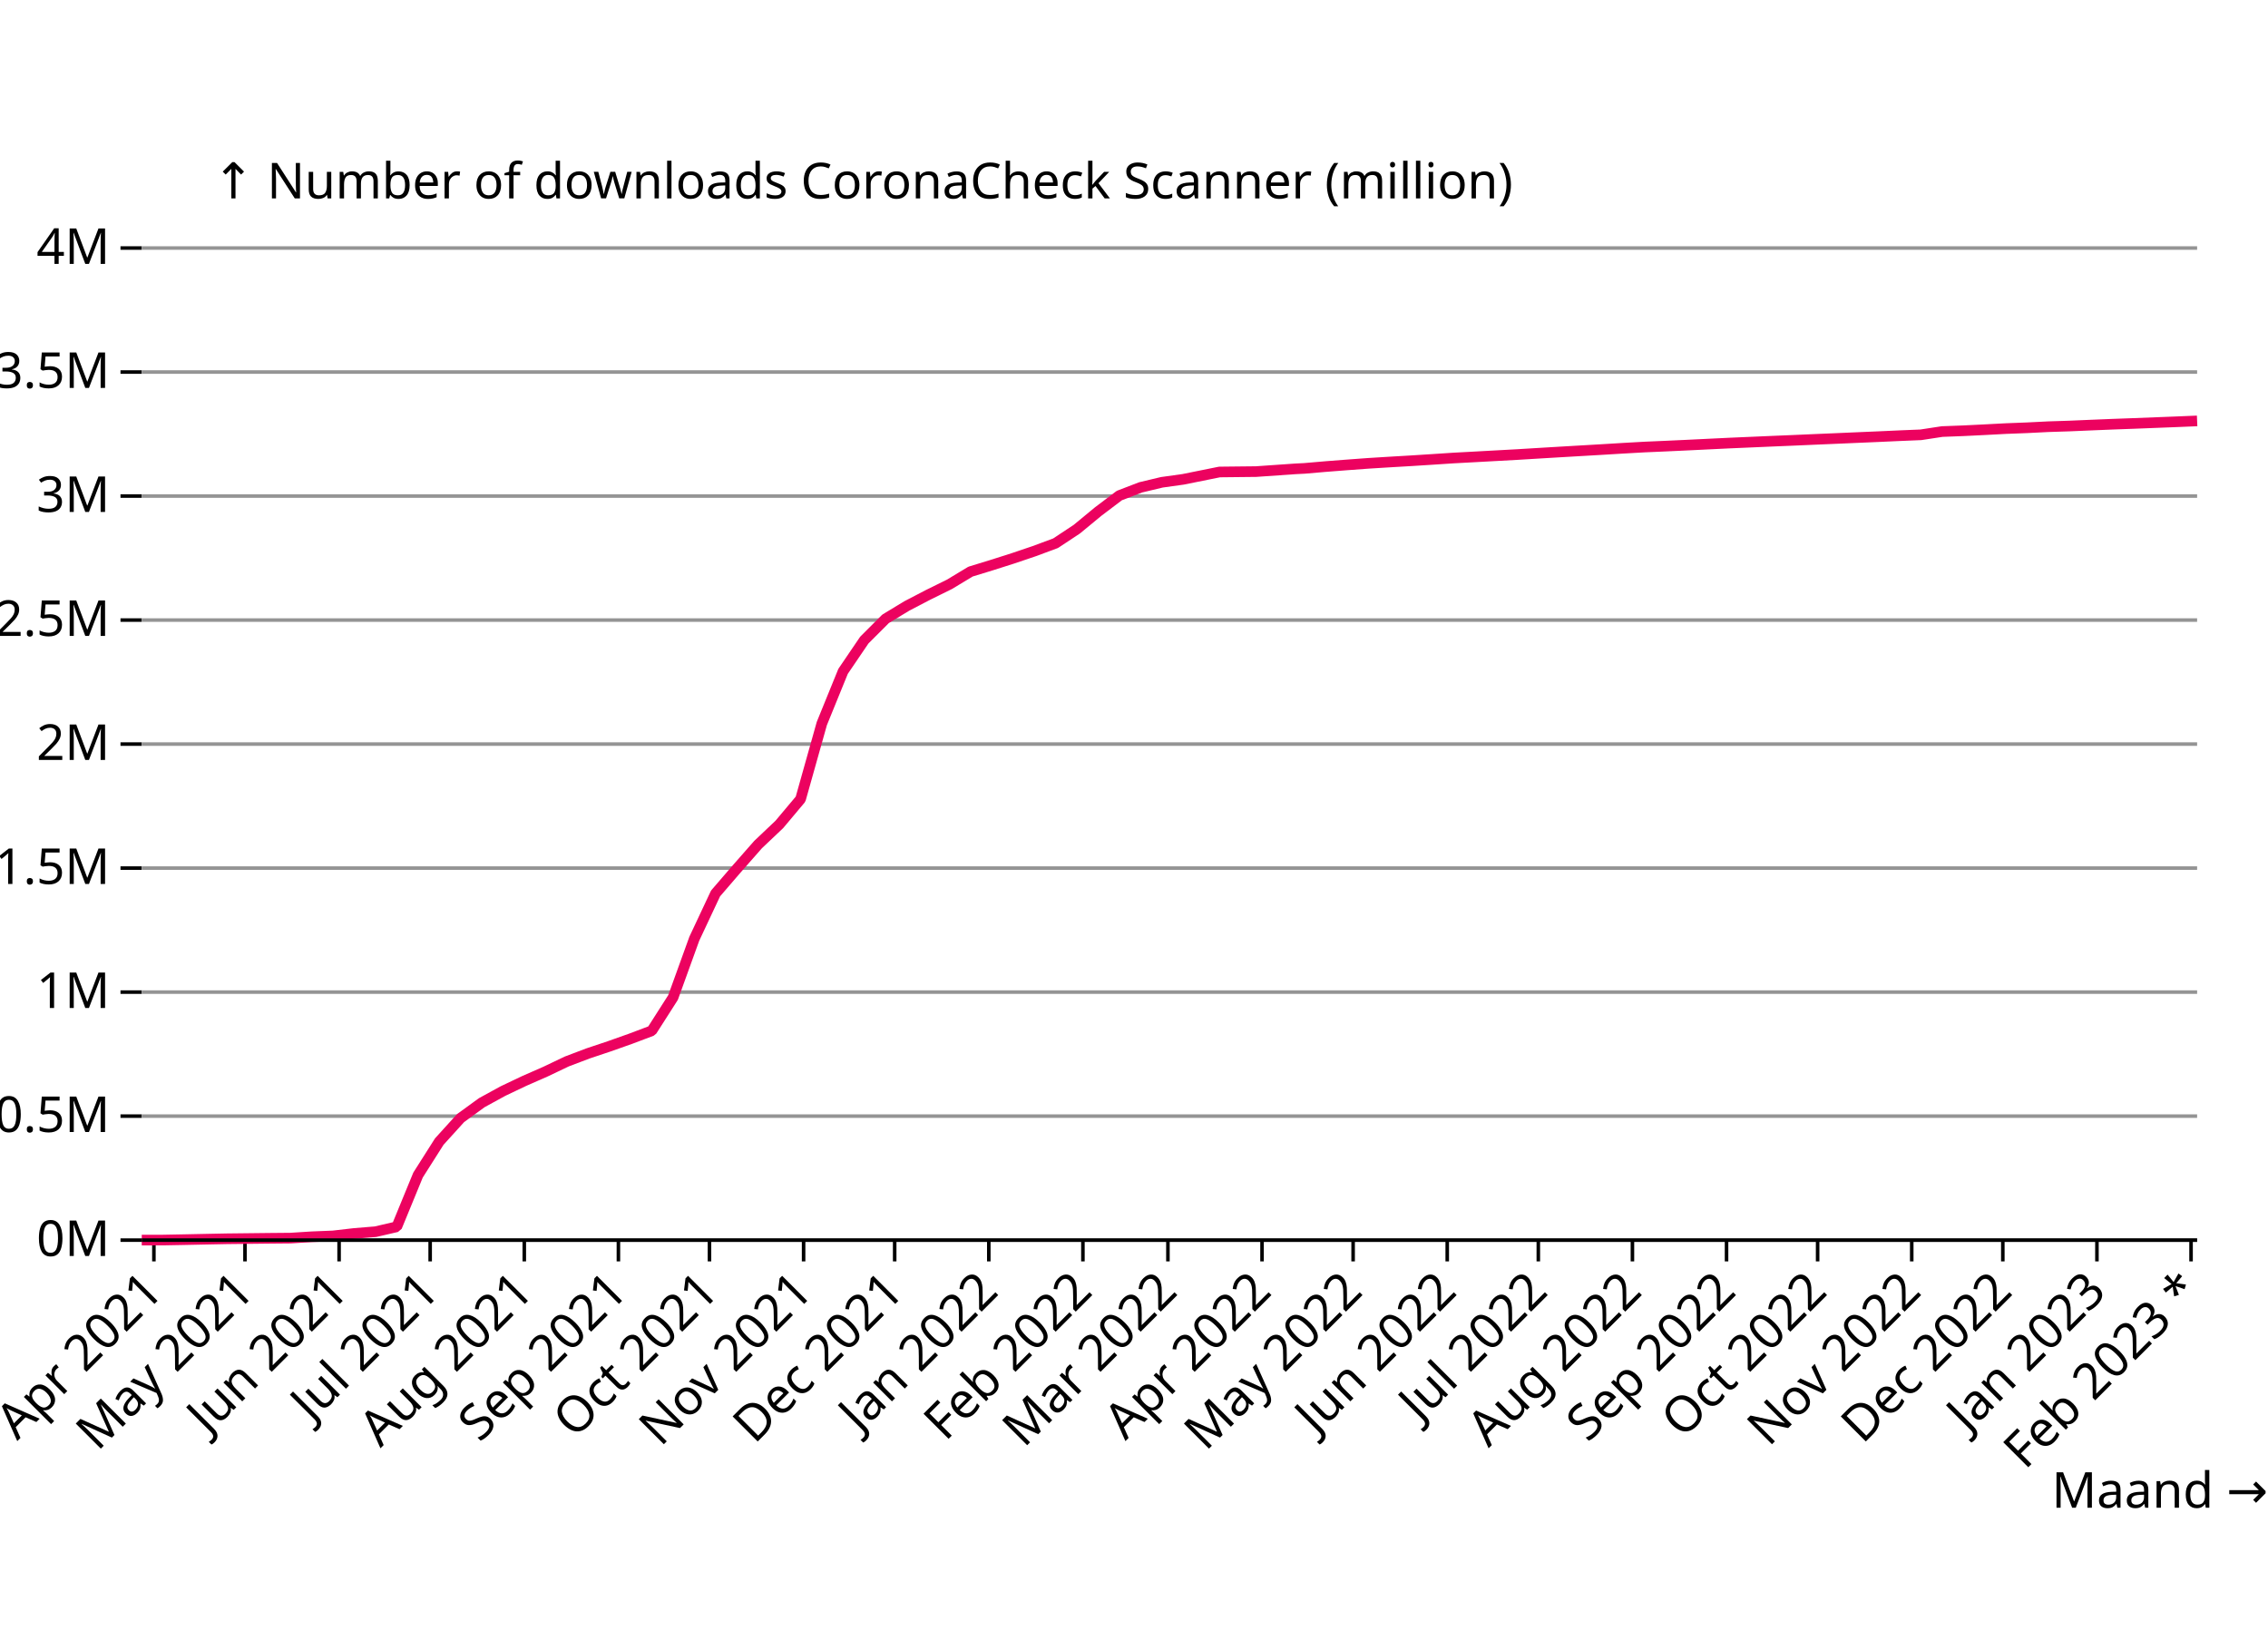
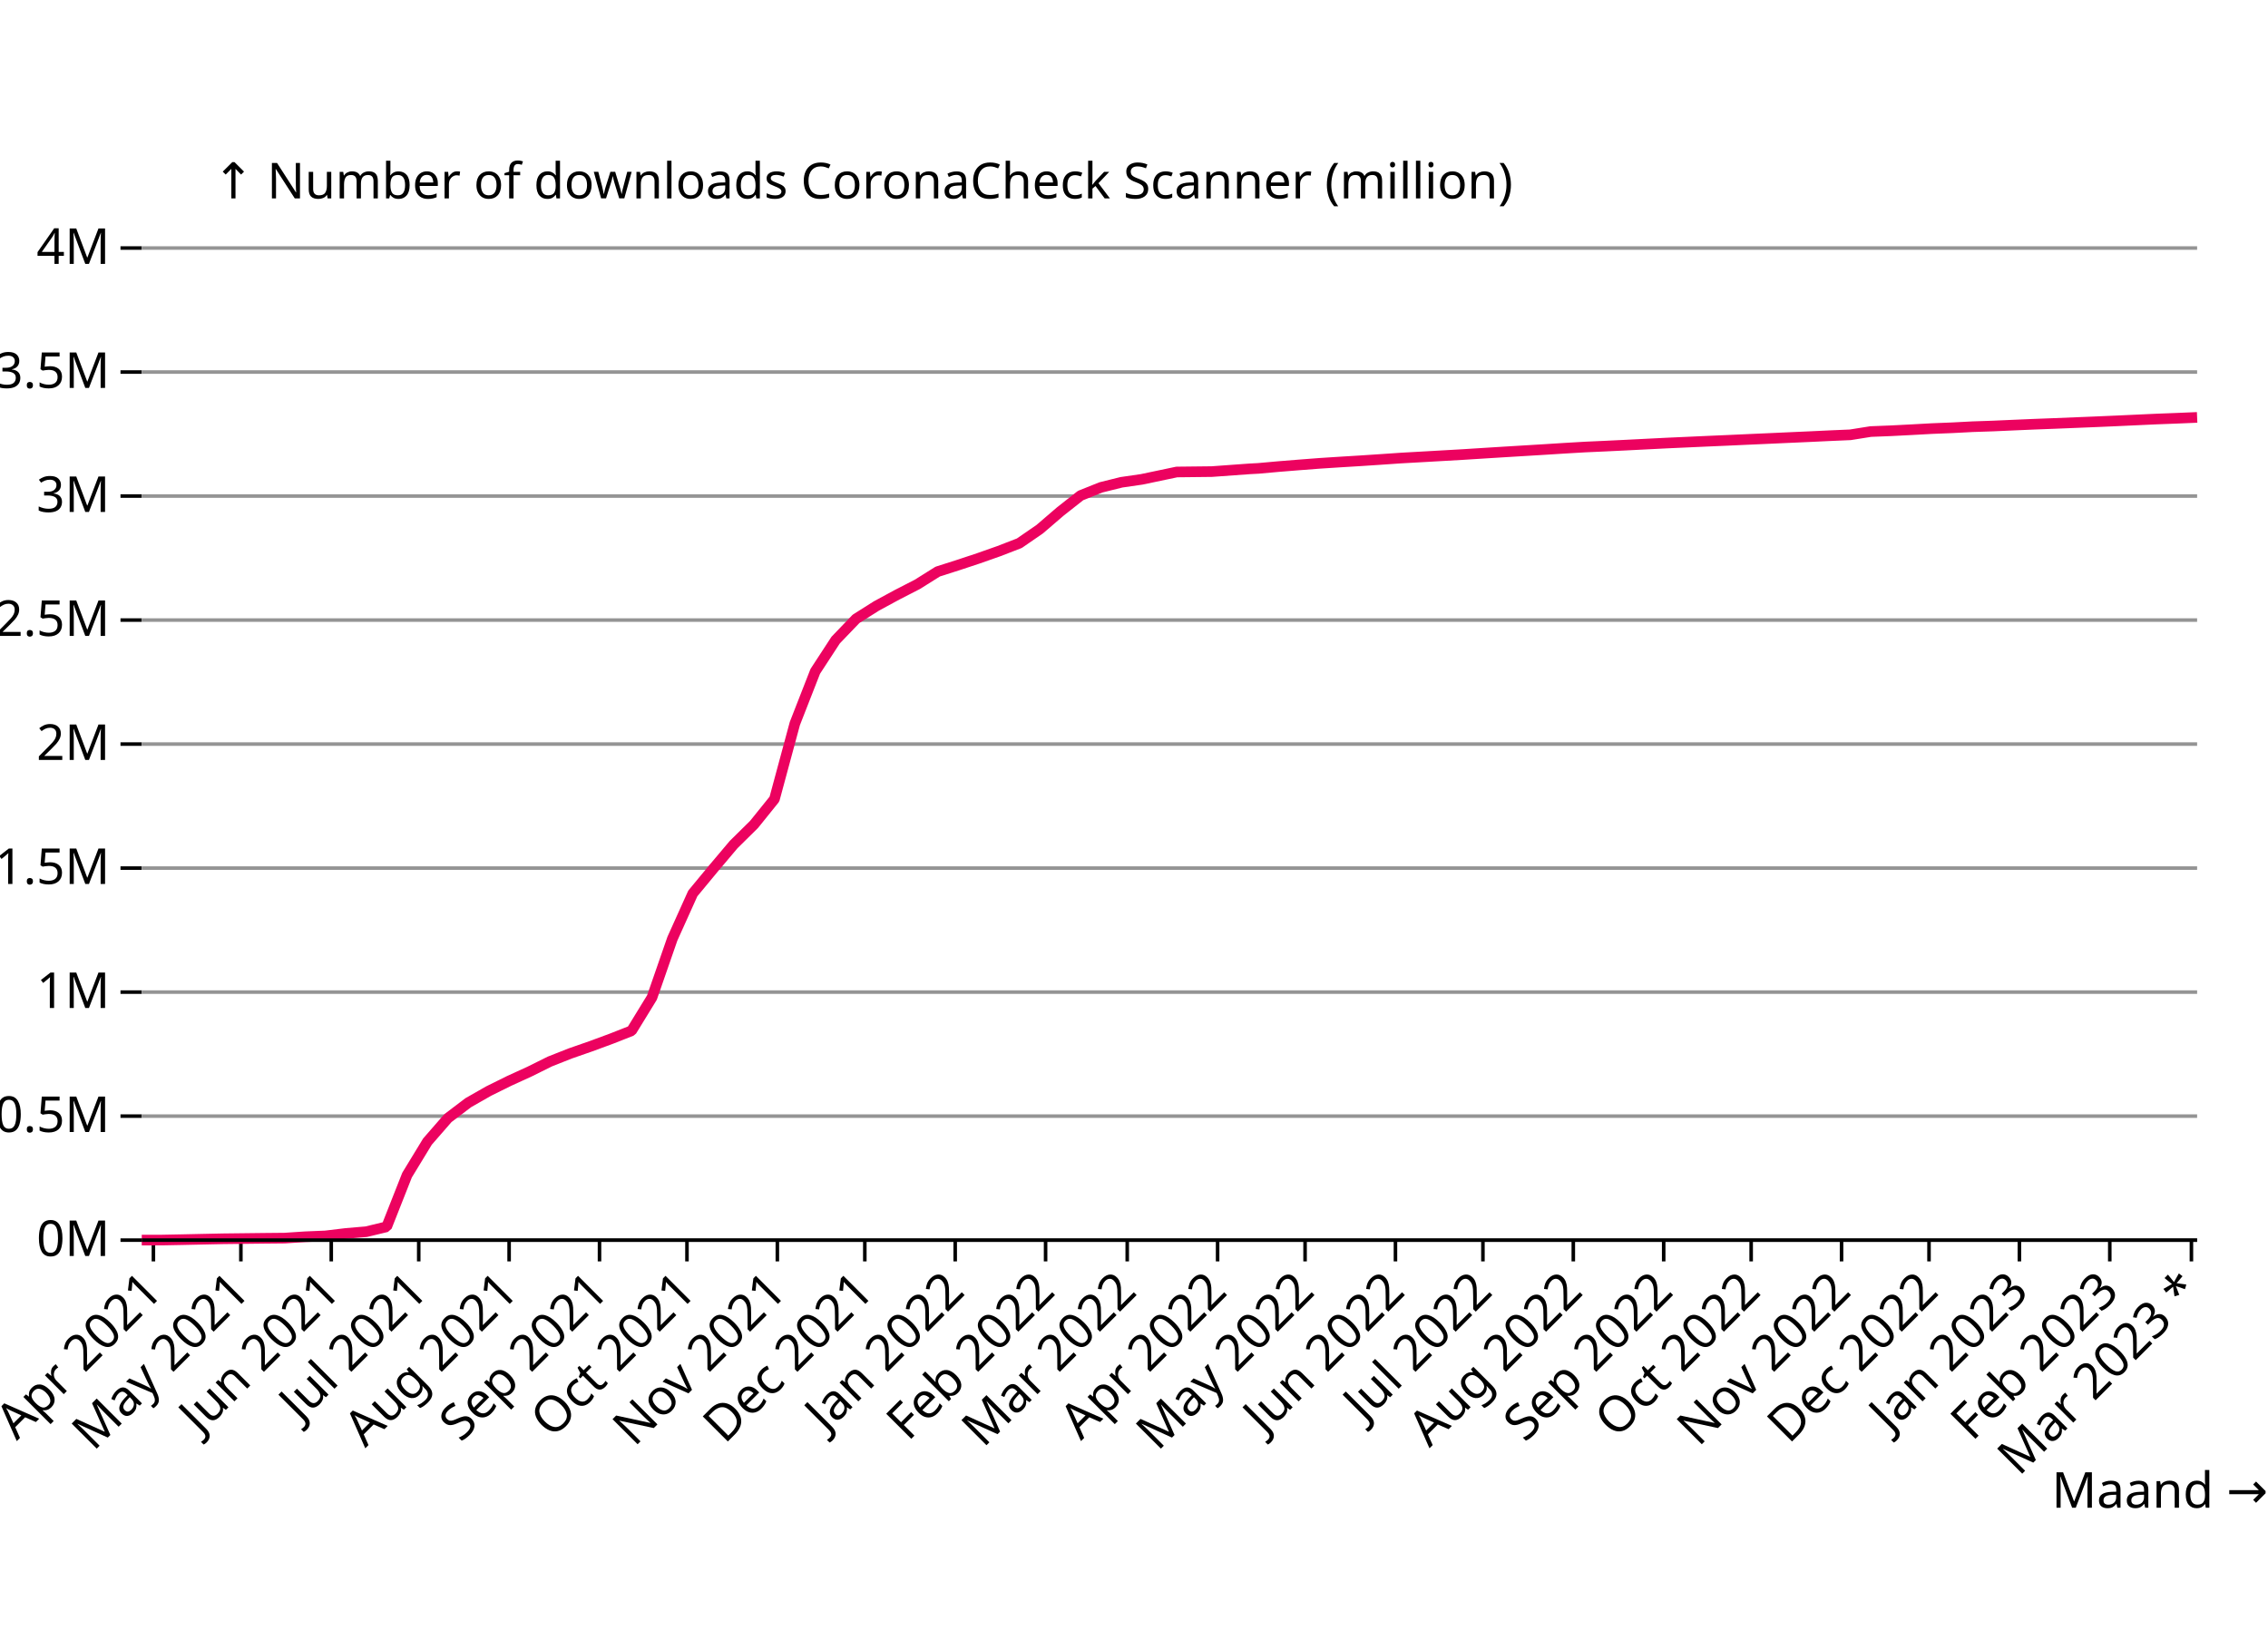
<svg xmlns="http://www.w3.org/2000/svg" class="plot" fill="currentColor" text-anchor="middle" width="640" height="460" viewBox="0 0 640 400" style="font-family: 'RO Sans', sans-serif; font-size: 14px;">
  <style>
        line[stroke-opacity] {
            stroke-opacity: 1;
            stroke: #949494;
        }
</style>
  <g transform="translate(40,0)" fill="none" text-anchor="end">
    <g class="tick" opacity="1" transform="translate(0,320)">
      <line stroke="currentColor" x2="-6" />
      <line stroke="currentColor" x2="580" stroke-opacity="0.1" />
      <text fill="currentColor" x="-9" dy="0.32em">0M</text>
    </g>
    <g class="tick" opacity="1" transform="translate(0,285)">
      <line stroke="currentColor" x2="-6" />
      <line stroke="currentColor" x2="580" stroke-opacity="0.1" />
      <text fill="currentColor" x="-9" dy="0.32em">0.5M</text>
    </g>
    <g class="tick" opacity="1" transform="translate(0,250)">
      <line stroke="currentColor" x2="-6" />
      <line stroke="currentColor" x2="580" stroke-opacity="0.1" />
      <text fill="currentColor" x="-9" dy="0.32em">1M</text>
    </g>
    <g class="tick" opacity="1" transform="translate(0,215)">
      <line stroke="currentColor" x2="-6" />
      <line stroke="currentColor" x2="580" stroke-opacity="0.1" />
      <text fill="currentColor" x="-9" dy="0.32em">1.5M</text>
    </g>
    <g class="tick" opacity="1" transform="translate(0,180)">
      <line stroke="currentColor" x2="-6" />
      <line stroke="currentColor" x2="580" stroke-opacity="0.1" />
      <text fill="currentColor" x="-9" dy="0.32em">2M</text>
    </g>
    <g class="tick" opacity="1" transform="translate(0,145)">
      <line stroke="currentColor" x2="-6" />
      <line stroke="currentColor" x2="580" stroke-opacity="0.1" />
      <text fill="currentColor" x="-9" dy="0.32em">2.5M</text>
    </g>
    <g class="tick" opacity="1" transform="translate(0,110)">
      <line stroke="currentColor" x2="-6" />
      <line stroke="currentColor" x2="580" stroke-opacity="0.1" />
      <text fill="currentColor" x="-9" dy="0.32em">3M</text>
    </g>
    <g class="tick" opacity="1" transform="translate(0,75)">
      <line stroke="currentColor" x2="-6" />
      <line stroke="currentColor" x2="580" stroke-opacity="0.1" />
      <text fill="currentColor" x="-9" dy="0.32em">3.5M</text>
    </g>
    <g class="tick" opacity="1" transform="translate(0,40)">
      <line stroke="currentColor" x2="-6" />
      <line stroke="currentColor" x2="580" stroke-opacity="0.1" />
      <text fill="currentColor" x="-9" dy="0.32em">4M</text>
    </g>
    <text fill="currentColor" transform="translate(20,40)" dy="-1em" text-anchor="start">↑ Number of downloads CoronaCheck Scanner (million)</text>
  </g>
  <g transform="translate(0,320)" fill="none" text-anchor="middle">
-     <g class="tick" opacity="1" transform="translate(43.42688,0)">
+     <g class="tick" opacity="1" transform="translate(43.29097,0)">
      <line stroke="currentColor" y2="6" />
      <text fill="currentColor" dy="0.32em" transform="translate(0, 11.82843) rotate(-45)" text-anchor="end">Apr 2021</text>
    </g>
-     <g class="tick" opacity="1" transform="translate(69.12851,0)">
+     <g class="tick" opacity="1" transform="translate(67.97328,0)">
      <line stroke="currentColor" y2="6" />
      <text fill="currentColor" dy="0.32em" transform="translate(0, 11.82843) rotate(-45)" text-anchor="end">May 2021</text>
    </g>
-     <g class="tick" opacity="1" transform="translate(95.68685,0)">
+     <g class="tick" opacity="1" transform="translate(93.47834,0)">
      <line stroke="currentColor" y2="6" />
      <text fill="currentColor" dy="0.32em" transform="translate(0, 11.82843) rotate(-45)" text-anchor="end">Jun 2021</text>
    </g>
-     <g class="tick" opacity="1" transform="translate(121.3885,0)">
+     <g class="tick" opacity="1" transform="translate(118.1606,0)">
      <line stroke="currentColor" y2="6" />
      <text fill="currentColor" dy="0.32em" transform="translate(0, 11.82843) rotate(-45)" text-anchor="end">Jul 2021</text>
    </g>
-     <g class="tick" opacity="1" transform="translate(147.9468,0)">
+     <g class="tick" opacity="1" transform="translate(143.6657,0)">
      <line stroke="currentColor" y2="6" />
      <text fill="currentColor" dy="0.32em" transform="translate(0, 11.82843) rotate(-45)" text-anchor="end">Aug 2021</text>
    </g>
-     <g class="tick" opacity="1" transform="translate(174.5052,0)">
+     <g class="tick" opacity="1" transform="translate(169.1708,0)">
      <line stroke="currentColor" y2="6" />
      <text fill="currentColor" dy="0.32em" transform="translate(0, 11.82843) rotate(-45)" text-anchor="end">Sep 2021</text>
    </g>
-     <g class="tick" opacity="1" transform="translate(200.2068,0)">
+     <g class="tick" opacity="1" transform="translate(193.8531,0)">
      <line stroke="currentColor" y2="6" />
      <text fill="currentColor" dy="0.32em" transform="translate(0, 11.82843) rotate(-45)" text-anchor="end">Oct 2021</text>
    </g>
-     <g class="tick" opacity="1" transform="translate(226.7651,0)">
+     <g class="tick" opacity="1" transform="translate(219.3581,0)">
      <line stroke="currentColor" y2="6" />
      <text fill="currentColor" dy="0.32em" transform="translate(0, 11.82843) rotate(-45)" text-anchor="end">Nov 2021</text>
    </g>
-     <g class="tick" opacity="1" transform="translate(252.4668,0)">
+     <g class="tick" opacity="1" transform="translate(244.0404,0)">
      <line stroke="currentColor" y2="6" />
      <text fill="currentColor" dy="0.32em" transform="translate(0, 11.82843) rotate(-45)" text-anchor="end">Dec 2021</text>
    </g>
-     <g class="tick" opacity="1" transform="translate(279.0251,0)">
+     <g class="tick" opacity="1" transform="translate(269.5455,0)">
      <line stroke="currentColor" y2="6" />
      <text fill="currentColor" dy="0.32em" transform="translate(0, 11.82843) rotate(-45)" text-anchor="end">Jan 2022</text>
    </g>
-     <g class="tick" opacity="1" transform="translate(305.5835,0)">
+     <g class="tick" opacity="1" transform="translate(295.0505,0)">
      <line stroke="currentColor" y2="6" />
      <text fill="currentColor" dy="0.32em" transform="translate(0, 11.82843) rotate(-45)" text-anchor="end">Feb 2022</text>
    </g>
-     <g class="tick" opacity="1" transform="translate(329.5716,0)">
+     <g class="tick" opacity="1" transform="translate(318.0874,0)">
      <line stroke="currentColor" y2="6" />
      <text fill="currentColor" dy="0.32em" transform="translate(0, 11.82843) rotate(-45)" text-anchor="end">Mar 2022</text>
    </g>
-     <g class="tick" opacity="1" transform="translate(356.13,0)">
+     <g class="tick" opacity="1" transform="translate(343.5924,0)">
      <line stroke="currentColor" y2="6" />
      <text fill="currentColor" dy="0.32em" transform="translate(0, 11.82843) rotate(-45)" text-anchor="end">Apr 2022</text>
    </g>
-     <g class="tick" opacity="1" transform="translate(381.8316,0)">
+     <g class="tick" opacity="1" transform="translate(368.2747,0)">
      <line stroke="currentColor" y2="6" />
      <text fill="currentColor" dy="0.32em" transform="translate(0, 11.82843) rotate(-45)" text-anchor="end">May 2022</text>
    </g>
-     <g class="tick" opacity="1" transform="translate(408.39,0)">
+     <g class="tick" opacity="1" transform="translate(393.7798,0)">
      <line stroke="currentColor" y2="6" />
      <text fill="currentColor" dy="0.32em" transform="translate(0, 11.82843) rotate(-45)" text-anchor="end">Jun 2022</text>
    </g>
-     <g class="tick" opacity="1" transform="translate(434.0916,0)">
+     <g class="tick" opacity="1" transform="translate(418.4621,0)">
      <line stroke="currentColor" y2="6" />
      <text fill="currentColor" dy="0.32em" transform="translate(0, 11.82843) rotate(-45)" text-anchor="end">Jul 2022</text>
    </g>
-     <g class="tick" opacity="1" transform="translate(460.6499,0)">
+     <g class="tick" opacity="1" transform="translate(443.9671,0)">
      <line stroke="currentColor" y2="6" />
      <text fill="currentColor" dy="0.32em" transform="translate(0, 11.82843) rotate(-45)" text-anchor="end">Aug 2022</text>
    </g>
-     <g class="tick" opacity="1" transform="translate(487.2083,0)">
+     <g class="tick" opacity="1" transform="translate(469.4722,0)">
      <line stroke="currentColor" y2="6" />
      <text fill="currentColor" dy="0.32em" transform="translate(0, 11.82843) rotate(-45)" text-anchor="end">Sep 2022</text>
    </g>
-     <g class="tick" opacity="1" transform="translate(512.9099,0)">
+     <g class="tick" opacity="1" transform="translate(494.1545,0)">
      <line stroke="currentColor" y2="6" />
      <text fill="currentColor" dy="0.32em" transform="translate(0, 11.82843) rotate(-45)" text-anchor="end">Oct 2022</text>
    </g>
-     <g class="tick" opacity="1" transform="translate(539.4682,0)">
+     <g class="tick" opacity="1" transform="translate(519.6596,0)">
      <line stroke="currentColor" y2="6" />
      <text fill="currentColor" dy="0.32em" transform="translate(0, 11.82843) rotate(-45)" text-anchor="end">Nov 2022</text>
    </g>
-     <g class="tick" opacity="1" transform="translate(565.1699,0)">
+     <g class="tick" opacity="1" transform="translate(544.3419,0)">
      <line stroke="currentColor" y2="6" />
      <text fill="currentColor" dy="0.32em" transform="translate(0, 11.82843) rotate(-45)" text-anchor="end">Dec 2022</text>
    </g>
-     <g class="tick" opacity="1" transform="translate(591.7282,0)">
+     <g class="tick" opacity="1" transform="translate(569.8469,0)">
      <line stroke="currentColor" y2="6" />
      <text fill="currentColor" dy="0.32em" transform="translate(0, 11.82843) rotate(-45)" text-anchor="end">Jan 2023</text>
    </g>
-     <g class="tick" opacity="1" transform="translate(618.2866,0)">
+     <g class="tick" opacity="1" transform="translate(595.352,0)">
      <line stroke="currentColor" y2="6" />
-       <text fill="currentColor" dy="0.32em" transform="translate(0, 11.82843) rotate(-45)" text-anchor="end">Feb 2023 *</text>
+       <text fill="currentColor" dy="0.32em" transform="translate(0, 11.82843) rotate(-45)" text-anchor="end">Feb 2023</text>
+     </g>
+     <g class="tick" opacity="1" transform="translate(618.3888,0)">
+       <line stroke="currentColor" y2="6" />
+       <text fill="currentColor" dy="0.32em" transform="translate(0, 11.82843) rotate(-45)" text-anchor="end">Mar 2023 *</text>
    </g>
    <text fill="currentColor" transform="translate(640,80)" dy="-0.32em" text-anchor="end">Maand →</text>
  </g>
  <g fill="none" stroke="#ec025f" stroke-width="3" stroke-miterlimit="1">
-     <path d="M40,319.983L45.997,319.977L51.994,319.865L57.991,319.739L63.988,319.618L69.985,319.552L75.982,319.484L81.979,319.43L87.976,319.05L93.973,318.809L99.97,318.117L105.968,317.623L111.965,316.233L117.962,301.636L123.959,292.184L129.956,285.571L135.953,281.205L141.95,277.922L147.947,275.071L153.944,272.438L159.941,269.579L165.938,267.305L171.935,265.298L177.932,263.173L183.929,260.909L189.926,251.522L195.923,234.934L201.92,222.156L207.917,215.192L213.914,208.365L219.911,202.681L225.908,195.536L231.905,174.21L237.903,159.478L243.9,150.648L249.897,144.649L255.894,141.014L261.891,137.89L267.888,134.931L273.885,131.32L279.882,129.481L285.879,127.573L291.876,125.541L297.873,123.313L303.87,119.345L309.867,114.395L309.867,114.395L315.864,109.856L321.861,107.551L327.858,106.118L333.855,105.283L344.136,103.207L354.417,103.097L365.554,102.323L368.124,102.192L374.121,101.673L380.118,101.209L386.115,100.767L392.112,100.396L398.109,100.045L404.106,99.664L410.103,99.269L416.1,98.946L422.097,98.618L428.095,98.289L434.092,97.925L440.089,97.566L446.086,97.217L452.083,96.868L458.08,96.504L464.077,96.166L470.074,95.905L476.071,95.627L482.068,95.334L488.065,95.044L494.062,94.784L500.059,94.523L506.056,94.273L512.053,94.01L518.05,93.755L524.047,93.494L530.044,93.237L536.041,92.965L542.038,92.716L548.035,91.798L554.032,91.571L560.03,91.276L566.027,90.959L572.024,90.727L578.021,90.427L584.018,90.234L590.015,89.977L596.012,89.731L602.009,89.511L608.006,89.277L614.003,89.043L620,88.793" />
+     <path d="M40,319.983L45.759,319.977L51.518,319.865L57.278,319.739L63.037,319.618L68.796,319.552L74.555,319.484L80.314,319.43L86.074,319.05L91.833,318.809L97.592,318.117L103.351,317.623L109.11,316.233L114.87,301.636L120.629,292.184L126.388,285.571L132.147,281.205L137.906,277.922L143.666,275.071L149.425,272.438L155.184,269.579L160.943,267.305L166.703,265.298L172.462,263.173L178.221,260.909L183.98,251.522L189.739,234.934L195.499,222.156L201.258,215.192L207.017,208.365L212.776,202.681L218.535,195.536L224.295,174.21L230.054,159.478L235.813,150.648L241.572,144.649L247.331,141.014L253.091,137.89L258.85,134.931L264.609,131.32L270.368,129.481L276.127,127.573L281.887,125.541L287.646,123.313L293.405,119.345L299.164,114.395L299.164,114.395L304.923,109.856L310.683,107.551L316.442,106.118L322.201,105.283L332.074,103.207L341.947,103.097L352.643,102.323L355.111,102.192L360.87,101.673L366.629,101.209L372.388,100.767L378.148,100.396L383.907,100.045L389.666,99.664L395.425,99.269L401.184,98.946L406.944,98.618L412.703,98.289L418.462,97.925L424.221,97.566L429.98,97.217L435.74,96.868L441.499,96.504L447.258,96.166L453.017,95.905L458.777,95.627L464.536,95.334L470.295,95.044L476.054,94.784L481.813,94.523L487.573,94.273L493.332,94.01L499.091,93.755L504.85,93.494L510.609,93.237L516.369,92.965L522.128,92.716L527.887,91.798L533.646,91.571L539.405,91.276L545.165,90.959L550.924,90.727L556.683,90.427L562.442,90.234L568.201,89.977L573.961,89.731L579.72,89.511L585.479,89.277L591.238,89.043L596.997,88.793L602.757,88.528L608.516,88.264L614.275,88.044L620,87.803" />
  </g>
  <g stroke="currentColor">
    <line x1="40" x2="620" y1="320" y2="320" />
  </g>
</svg>
